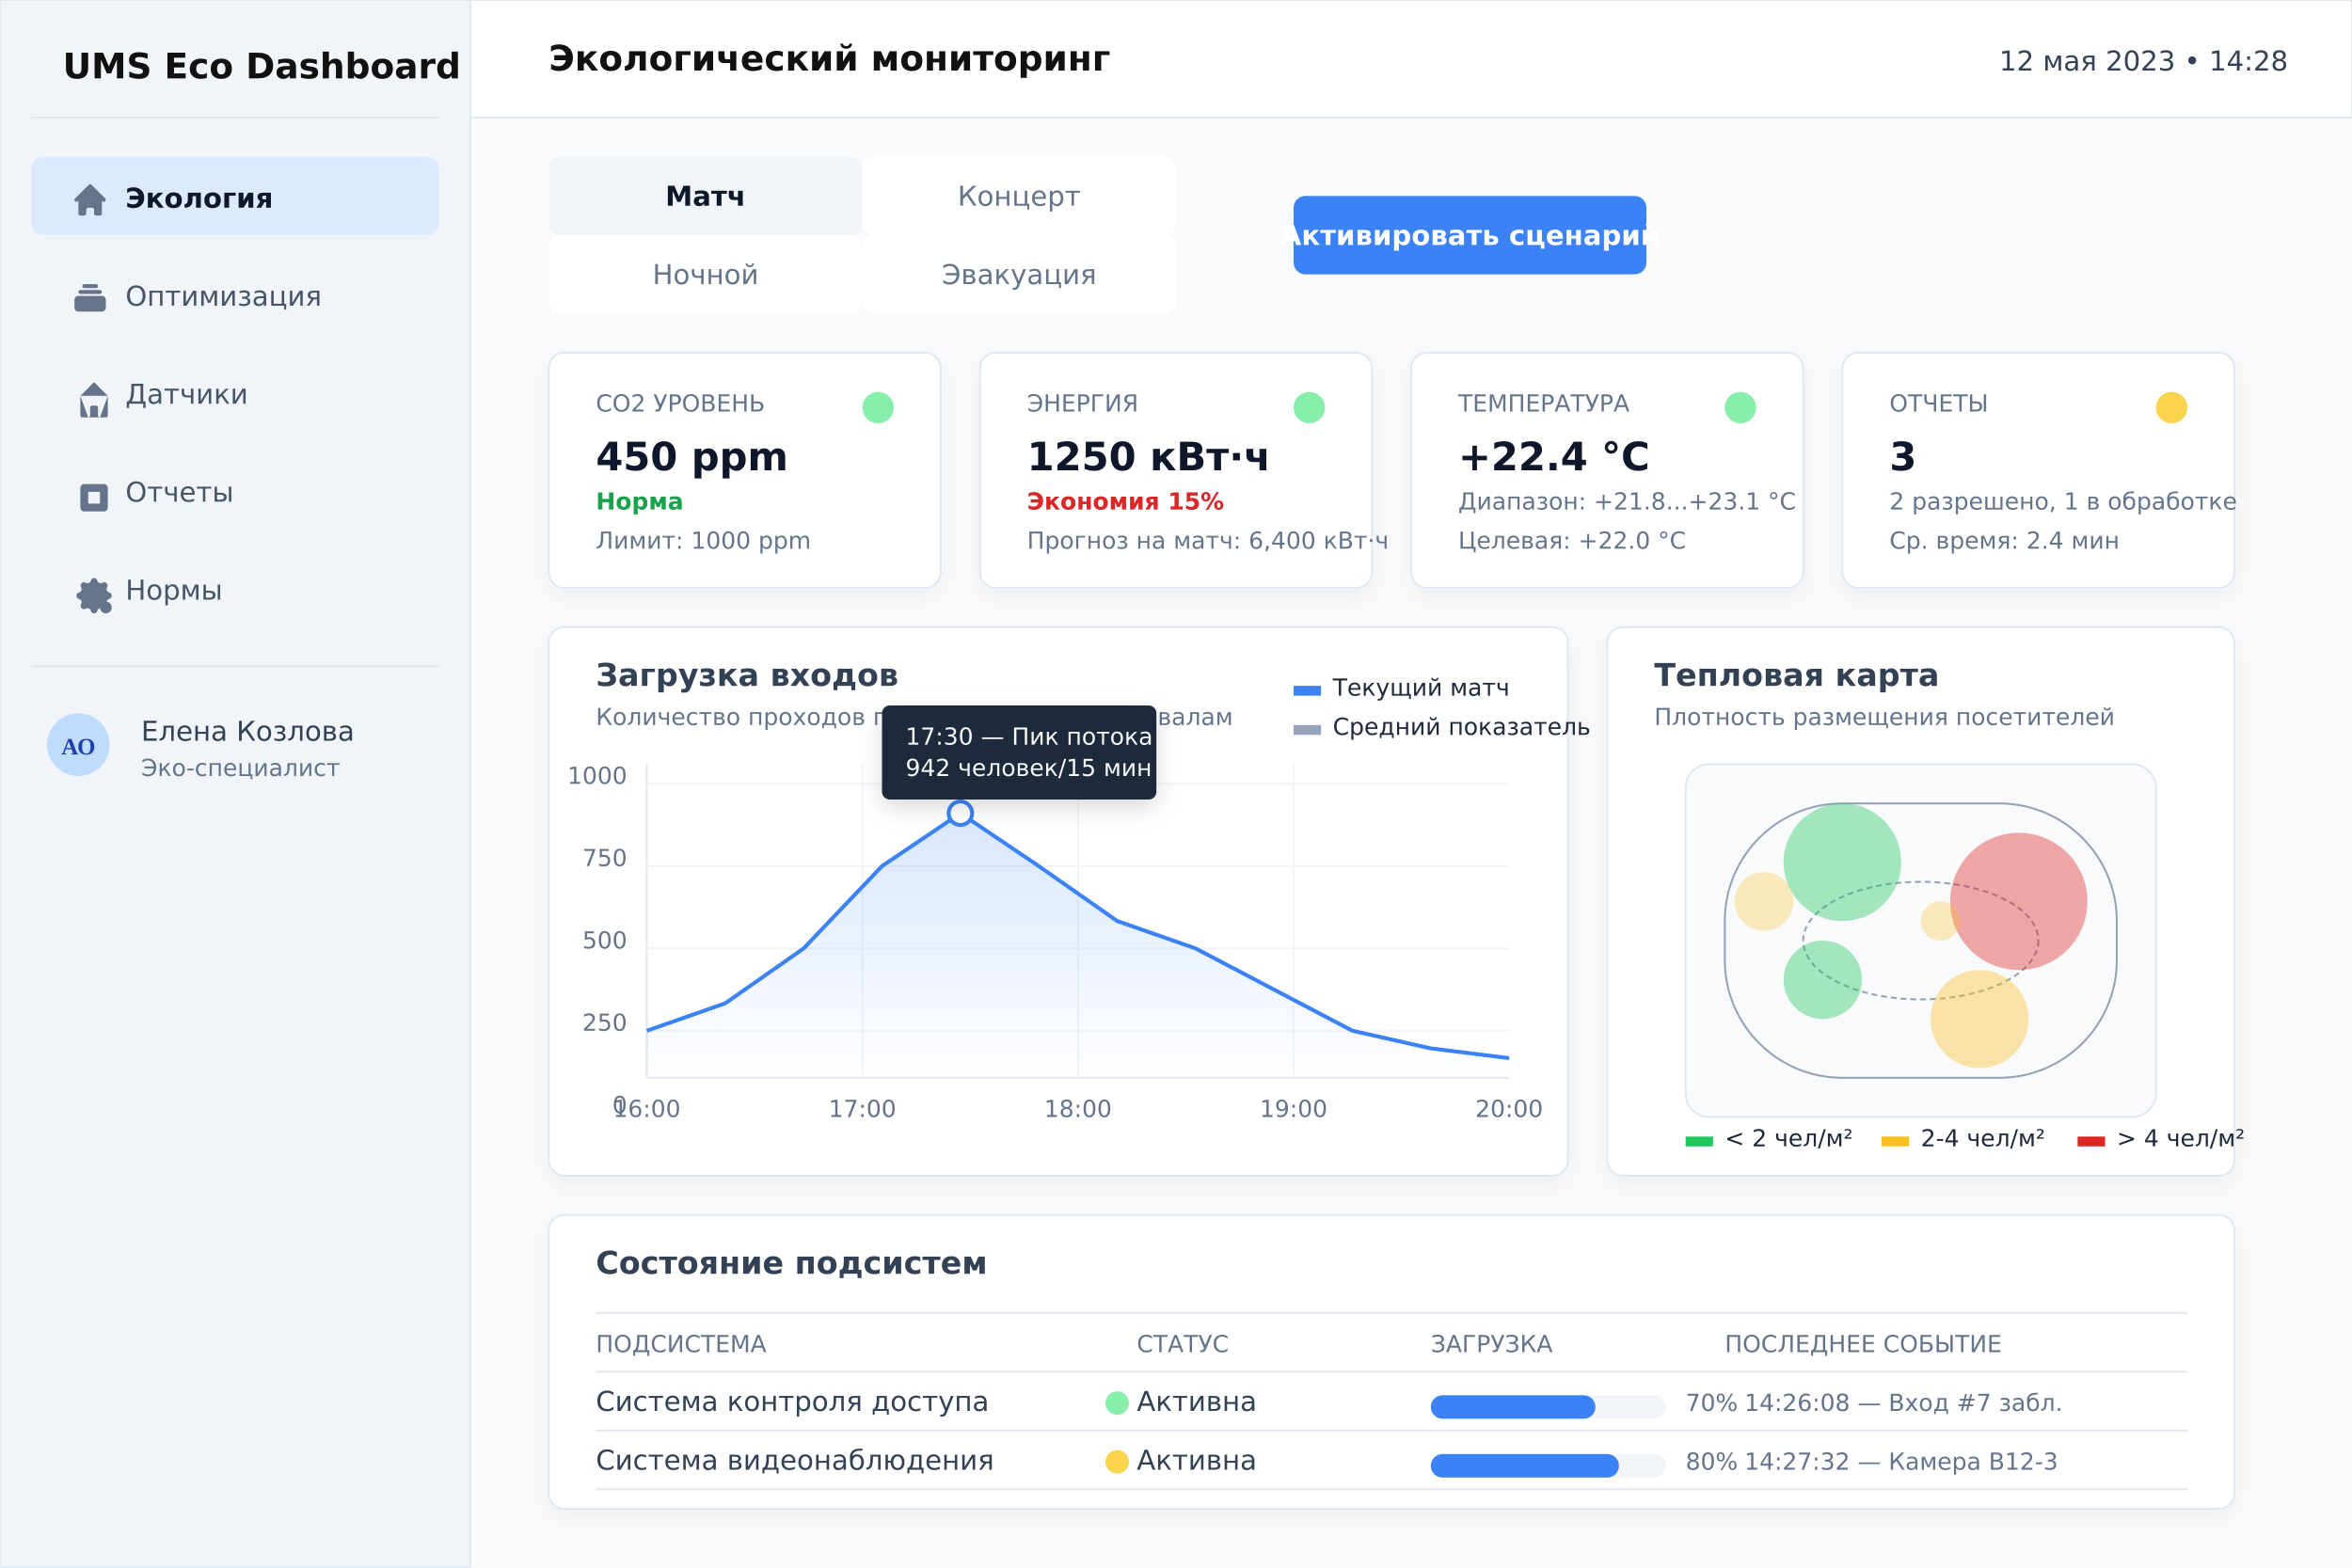
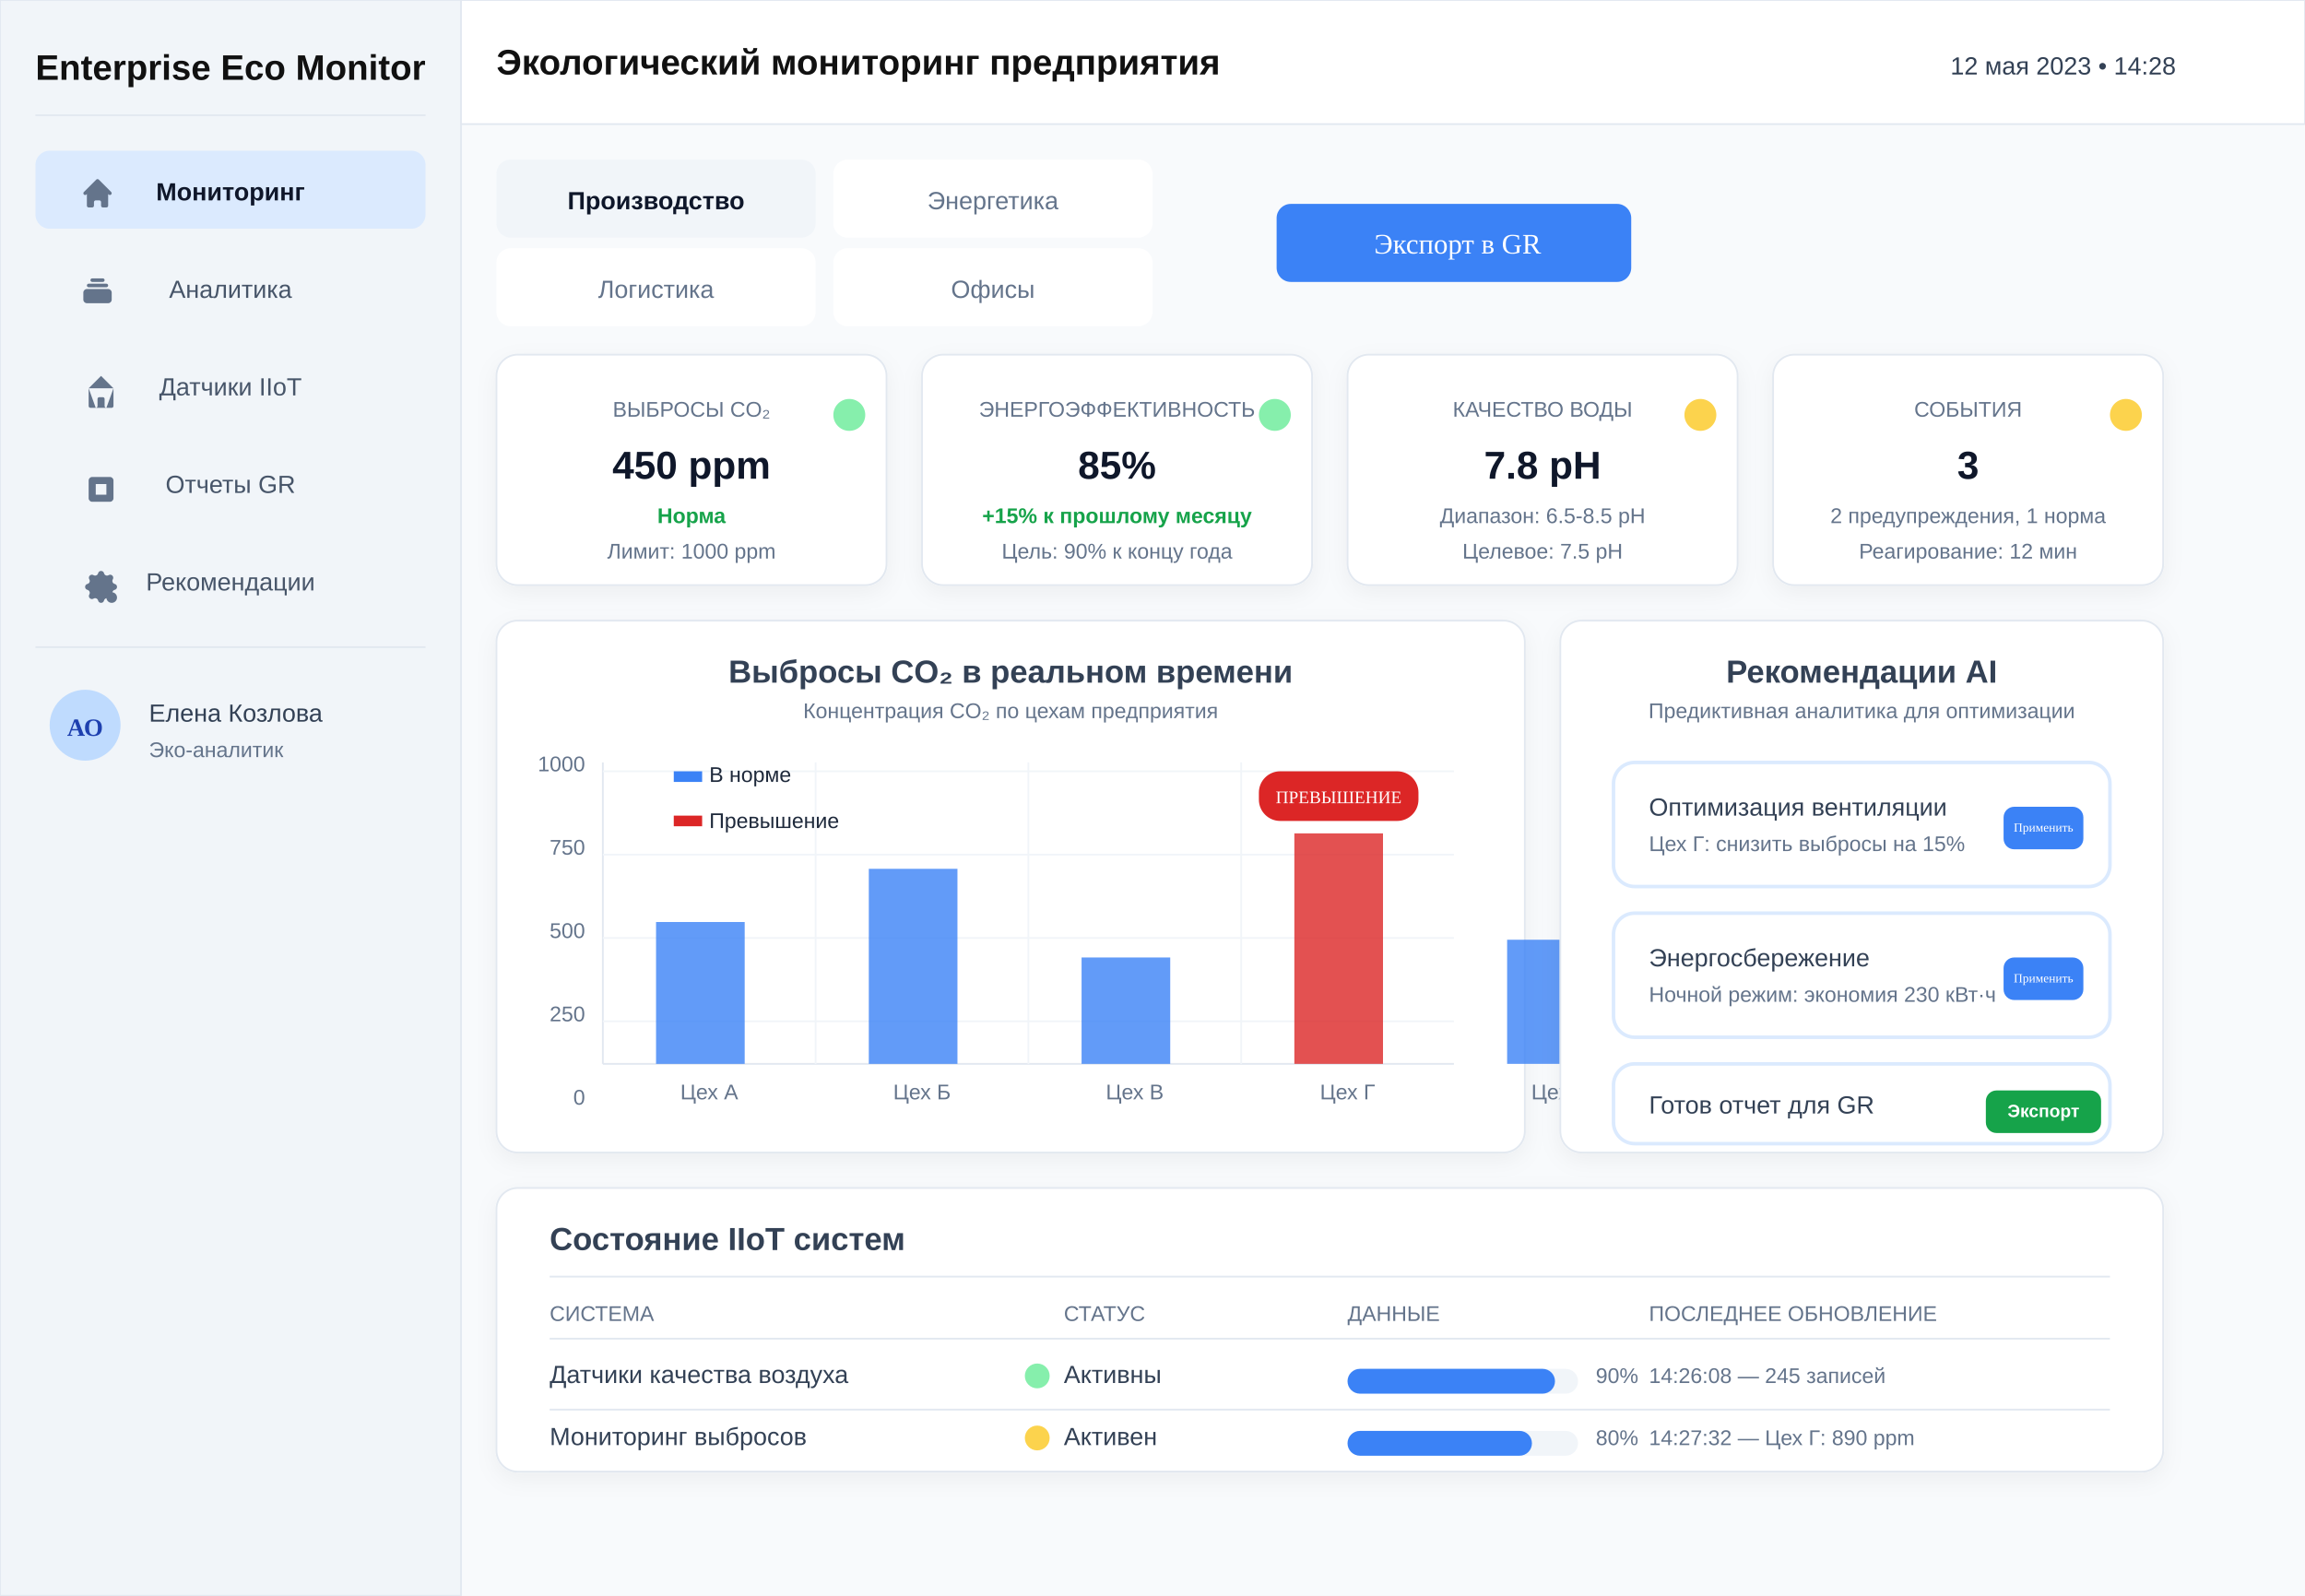
- <svg xmlns="http://www.w3.org/2000/svg" width="1200" height="800" viewBox="0 0 1200 800">
+ <svg xmlns="http://www.w3.org/2000/svg" width="1300" height="900" viewBox="0 0 1300 900">
  <defs>
    <style>
      .dashboard{fill:#f8fafc}
      .sidebar{fill:#f1f5f9;stroke:#e2e8f0;stroke-width:1}
      .topbar{fill:#fff;stroke:#e2e8f0;stroke-width:1}
-       .card{fill:#fff;stroke:#e2e8f0;stroke-width:1;rx:8;ry:8;filter:drop-shadow(0px 4px 6px rgba(0,0,0,0.05))}
-       .title{font:bold 18px "DejaVu Sans", Arial, sans-serif;fill:#111}
-       .subtitle{font:bold 16px "DejaVu Sans", Arial, sans-serif;fill:#334155}
-       .text{font:14px "DejaVu Sans", Arial, sans-serif;fill:#334155}
-       .caption{font:12px "DejaVu Sans", Arial, sans-serif;fill:#64748b}
-       .label{font:12px "DejaVu Sans", Arial, sans-serif;fill:#64748b}
-       .value{font:bold 20px "DejaVu Sans", Arial, sans-serif;fill:#0f172a}
-       .delta-up{font:bold 12px "DejaVu Sans", Arial, sans-serif;fill:#16a34a}
-       .delta-down{font:bold 12px "DejaVu Sans", Arial, sans-serif;fill:#dc2626}
-       .nav-item{font:14px "DejaVu Sans", Arial, sans-serif;fill:#475569}
-       .nav-item-active{font:bold 14px "DejaVu Sans", Arial, sans-serif;fill:#0f172a}
-       .btn{fill:#3b82f6;rx:6;ry:6}
-       .btn-text{font:bold 14px "DejaVu Sans", Arial, sans-serif;fill:#fff;text-anchor:middle}
-       .btn-outline{fill:#fff;stroke:#3b82f6;stroke-width:1.5;rx:6;ry:6}
-       .btn-outline-text{font:bold 14px "DejaVu Sans", Arial, sans-serif;fill:#3b82f6;text-anchor:middle}
+       .card{fill:#fff;stroke:#e2e8f0;stroke-width:1;rx:12;ry:12;filter:drop-shadow(0px 4px 6px rgba(0,0,0,0.05))}
+       .title{font:bold 20px "Segoe UI", Arial, sans-serif;fill:#111}
+       .subtitle{font:bold 18px "Segoe UI", Arial, sans-serif;fill:#334155}
+       .text{font:14px "Segoe UI", Arial, sans-serif;fill:#334155}
+       .caption{font:12px "Segoe UI", Arial, sans-serif;fill:#64748b}
+       .label{font:12px "Segoe UI", Arial, sans-serif;fill:#64748b}
+       .value{font:bold 22px "Segoe UI", Arial, sans-serif;fill:#0f172a}
+       .delta-up{font:bold 12px "Segoe UI", Arial, sans-serif;fill:#16a34a}
+       .delta-down{font:bold 12px "Segoe UI", Arial, sans-serif;fill:#dc2626}
+       .nav-item{font:14px "Segoe UI", Arial, sans-serif;fill:#475569}
+       .nav-item-active{font:bold 14px "Segoe UI", Arial, sans-serif;fill:#0f172a}
+       .btn{fill:#3b82f6;rx:8;ry:8}
+       .btn-text{font:bold 10px "Segoe UI", Arial, sans-serif;fill:#fff;text-anchor:middle}
+       .btn-outline{fill:#fff;stroke:#3b82f6;stroke-width:1.5;rx:8;ry:8}
+       .btn-outline-text{font:bold 14px "Segoe UI", Arial, sans-serif;fill:#3b82f6;text-anchor:middle}
      .icon{fill:#64748b}
-       .tab{fill:#fff;rx:6 6 0 0;ry:6 6 0 0}
-       .tab-active{fill:#f1f5f9;rx:6 6 0 0;ry:6 6 0 0}
-       .tab-text{font:14px "DejaVu Sans", Arial, sans-serif;fill:#64748b;text-anchor:middle}
-       .tab-text-active{font:bold 14px "DejaVu Sans", Arial, sans-serif;fill:#0f172a;text-anchor:middle}
+       .tab{fill:#fff;rx:8 8 0 0;ry:8 8 0 0}
+       .tab-active{fill:#f1f5f9;rx:8 8 0 0;ry:8 8 0 0}
+       .tab-text{font:14px "Segoe UI", Arial, sans-serif;fill:#64748b;text-anchor:middle}
+       .tab-text-active{font:bold 14px "Segoe UI", Arial, sans-serif;fill:#0f172a;text-anchor:middle}
      .grid-line{stroke:#e2e8f0;stroke-width:1}
-       .tooltip{fill:#1e293b;rx:4;ry:4;filter:drop-shadow(0px 4px 6px rgba(0,0,0,0.15))}
-       .tooltip-text{font:12px "DejaVu Sans", Arial, sans-serif;fill:#f8fafc}
+       .tooltip{fill:#1e293b;rx:6;ry:6;filter:drop-shadow(0px 4px 6px rgba(0,0,0,0.15))}
+       .tooltip-text{font:12px "Segoe UI", Arial, sans-serif;fill:#f8fafc}
      .status-ok{fill:#86efac}
      .status-warning{fill:#fcd34d}
      .status-error{fill:#fca5a5}
      .chart-line{fill:none;stroke:#3b82f6;stroke-width:2}
      .chart-area{fill:url(#chart-gradient);opacity:0.2}
      .chart-dot{fill:#fff;stroke:#3b82f6;stroke-width:2}
-       .legend-item{font:12px "DejaVu Sans", Arial, sans-serif;fill:#1e293b}
+       .legend-item{font:12px "Segoe UI", Arial, sans-serif;fill:#1e293b}
+       .recommendation-card{fill:#fff;stroke:#dbeafe;stroke-width:2;rx:12;ry:12}
+       .alert-badge{fill:#dc2626;rx:12;ry:12}
    </style>
    <linearGradient id="chart-gradient" x1="0%" y1="0%" x2="0%" y2="100%">
      <stop offset="0%" stop-color="#3b82f6" />
      <stop offset="100%" stop-color="#3b82f6" stop-opacity="0" />
    </linearGradient>
    <filter id="shadow" x="-20%" y="-20%" width="140%" height="140%">
      <feDropShadow dx="0" dy="2" stdDeviation="4" flood-color="#0f172a12" />
    </filter>
    <pattern id="grid-pattern" width="40" height="40" patternUnits="userSpaceOnUse">
      <rect width="40" height="40" fill="none" />
      <path d="M 40 0 L 0 0 0 40" fill="none" stroke="#e2e8f0" stroke-width="1" />
    </pattern>
    <linearGradient id="energy-gradient" x1="0%" y1="0%" x2="0%" y2="100%">
      <stop offset="0%" stop-color="#22c55e" />
      <stop offset="25%" stop-color="#16a34a" />
      <stop offset="50%" stop-color="#ca8a04" />
      <stop offset="75%" stop-color="#ea580c" />
      <stop offset="100%" stop-color="#dc2626" />
    </linearGradient>
  </defs>
-   <rect width="1200" height="800" class="dashboard" />
-   <rect x="0" y="0" width="240" height="800" class="sidebar" />
-   <text x="32" y="40" class="title">UMS Eco Dashboard</text>
-   <line x1="16" y1="60" x2="224" y2="60" class="grid-line" />
-   <g transform="translate(16, 80)">
-     <rect width="208" height="40" rx="6" fill="#dbeafe" />
-     <text x="48" y="26" class="nav-item-active">Экология</text>
-     <path class="icon" transform="translate(20, 12)" fill="#3b82f6" d="M10.707 2.293a1 1 0 00-1.414 0l-7 7a1 1 0 001.414 1.414L4 10.414V17a1 1 0 001 1h2a1 1 0 001-1v-2a1 1 0 011-1h2a1 1 0 011 1v2a1 1 0 001 1h2a1 1 0 001-1v-6.586l.293.293a1 1 0 001.414-1.414l-7-7z" />
-   </g>
-   <g transform="translate(16, 130)">
-     <rect width="208" height="40" rx="6" fill="transparent" />
-     <text x="48" y="26" class="nav-item">Оптимизация</text>
-     <path class="icon" transform="translate(20, 12)" d="M7 3a1 1 0 000 2h6a1 1 0 100-2H7zM4 7a1 1 0 011-1h10a1 1 0 110 2H5a1 1 0 01-1-1zM2 11a2 2 0 012-2h12a2 2 0 012 2v4a2 2 0 01-2 2H4a2 2 0 01-2-2v-4z" />
-   </g>
-   <g transform="translate(16, 180)">
-     <rect width="208" height="40" rx="6" fill="transparent" />
-     <text x="48" y="26" class="nav-item">Датчики</text>
-     <path class="icon" transform="translate(20, 12)" d="M3 12l2-2m0 0l7-7 7 7M5 10v10a1 1 0 001 1h3m10-11l2 2m-2-2v10a1 1 0 01-1 1h-3m-6 0a1 1 0 001-1v-4a1 1 0 011-1h2a1 1 0 011 1v4a1 1 0 001 1m-6 0h6" />
-   </g>
-   <g transform="translate(16, 230)">
-     <rect width="208" height="40" rx="6" fill="transparent" />
-     <text x="48" y="26" class="nav-item">Отчеты</text>
-     <path class="icon" transform="translate(20, 12)" d="M9 3v2m6-2v2M9 19v2m6-2v2M5 9H3m2 6H3m18-6h-2m2 6h-2M7 19h10a2 2 0 002-2V7a2 2 0 00-2-2H7a2 2 0 00-2 2v10a2 2 0 002 2zM9 9h6v6H9V9z" />
-   </g>
-   <g transform="translate(16, 280)">
-     <rect width="208" height="40" rx="6" fill="transparent" />
-     <text x="48" y="26" class="nav-item">Нормы</text>
-     <path class="icon" transform="translate(20, 12)" d="M10.325 4.317c.426-1.756 2.924-1.756 3.35 0a1.724 1.724 0 002.573 1.066c1.543-.94 3.31.826 2.37 2.37a1.724 1.724 0 001.065 2.572c1.756.426 1.756 2.924 0 3.35a1.724 1.724 0 00-1.066 2.573c.94 1.543-.826 3.31-2.37 2.37a1.724 1.724 0 00-2.572 1.065c-.426 1.756-2.924 1.756-3.35 0a1.724 1.724 0 00-2.573-1.066c-1.543.94-3.31-.826-2.37-2.37a1.724 1.724 0 00-1.065-2.572c-1.756-.426-1.756-2.924 0-3.35a1.724 1.724 0 001.066-2.573c-.94-1.543.826-3.31 2.37-2.37.996.608 2.296.07 2.572-1.065z" />
-     <path class="icon" transform="translate(26, 18)" d="M15 12a3 3 0 11-6 0 3 3 0 016 0z" />
-   </g>
-   <line x1="16" y1="340" x2="224" y2="340" class="grid-line" />
-   <g transform="translate(16, 360)">
-     <circle cx="24" cy="20" r="16" fill="#bfdbfe" />
-     <text x="24" y="25" text-anchor="middle" font-weight="bold" fill="#1e40af">АО</text>
-     <text x="56" y="18" class="text">Елена Козлова</text>
-     <text x="56" y="36" class="caption">Эко-специалист</text>
-   </g>
-   <rect x="240" y="0" width="960" height="60" class="topbar" />
-   <text x="280" y="36" class="title">Экологический мониторинг</text>
-   <text x="1020" y="36" class="text">12 мая 2023 • 14:28</text>
-   <g transform="translate(280, 80)">
-     <rect width="160" height="40" rx="6" class="tab-active" />
-     <text x="80" y="25" class="tab-text-active">Матч</text>
-   </g>
-   <g transform="translate(440, 80)">
-     <rect width="160" height="40" rx="6" class="tab" />
-     <text x="80" y="25" class="tab-text">Концерт</text>
-   </g>
-   <g transform="translate(280, 120)">
-     <rect width="160" height="40" rx="6" class="tab" />
-     <text x="80" y="25" class="tab-text">Ночной</text>
-   </g>
-   <g transform="translate(440, 120)">
-     <rect width="160" height="40" rx="6" class="tab" />
-     <text x="80" y="25" class="tab-text">Эвакуация</text>
-   </g>
-   <rect x="660" y="100" width="180" height="40" class="btn" />
-   <text x="750" y="125" class="btn-text">Активировать сценарий</text>
-   <g transform="translate(280, 180)">
-     <rect width="200" height="120" class="card" />
-     <text x="24" y="30" class="label">CO2 УРОВЕНЬ</text>
-     <text x="24" y="60" class="value">450 ppm</text>
-     <text x="24" y="80" class="delta-up">Норма</text>
-     <text x="24" y="100" class="caption">Лимит: 1000 ppm</text>
-     <rect x="160" y="20" width="16" height="16" rx="8" class="status-ok" />
-   </g>
-   <g transform="translate(500, 180)">
-     <rect width="200" height="120" class="card" />
-     <text x="24" y="30" class="label">ЭНЕРГИЯ</text>
-     <text x="24" y="60" class="value">1250 кВт·ч</text>
-     <text x="24" y="80" class="delta-down">Экономия 15%</text>
-     <text x="24" y="100" class="caption">Прогноз на матч: 6,400 кВт·ч</text>
-     <rect x="160" y="20" width="16" height="16" rx="8" class="status-ok" />
-   </g>
-   <g transform="translate(720, 180)">
-     <rect width="200" height="120" class="card" />
-     <text x="24" y="30" class="label">ТЕМПЕРАТУРА</text>
-     <text x="24" y="60" class="value">+22.4 °C</text>
-     <text x="24" y="80" class="caption">Диапазон: +21.8...+23.1 °C</text>
-     <text x="24" y="100" class="caption">Целевая: +22.0 °C</text>
-     <rect x="160" y="20" width="16" height="16" rx="8" class="status-ok" />
-   </g>
-   <g transform="translate(940, 180)">
-     <rect width="200" height="120" class="card" />
-     <text x="24" y="30" class="label">ОТЧЕТЫ</text>
-     <text x="24" y="60" class="value">3</text>
-     <text x="24" y="80" class="caption">2 разрешено, 1 в обработке</text>
-     <text x="24" y="100" class="caption">Ср. время: 2.4 мин</text>
-     <rect x="160" y="20" width="16" height="16" rx="8" class="status-warning" />
-   </g>
-   <g transform="translate(280, 320)">
-     <rect width="520" height="280" class="card" />
-     <text x="24" y="30" class="subtitle">Загрузка входов</text>
-     <text x="24" y="50" class="caption">Количество проходов по 15-минутным интервалам</text>
-     <line x1="50" y1="70" x2="50" y2="230" class="grid-line" />
-     <line x1="50" y1="230" x2="490" y2="230" class="grid-line" />
-     <text x="40" y="80" class="caption" text-anchor="end">1000</text>
-     <text x="40" y="122" class="caption" text-anchor="end">750</text>
-     <text x="40" y="164" class="caption" text-anchor="end">500</text>
-     <text x="40" y="206" class="caption" text-anchor="end">250</text>
-     <text x="40" y="248" class="caption" text-anchor="end">0</text>
-     <text x="50" y="250" class="caption" text-anchor="middle">16:00</text>
-     <text x="160" y="250" class="caption" text-anchor="middle">17:00</text>
-     <text x="270" y="250" class="caption" text-anchor="middle">18:00</text>
-     <text x="380" y="250" class="caption" text-anchor="middle">19:00</text>
-     <text x="490" y="250" class="caption" text-anchor="middle">20:00</text>
-     <line x1="50" y1="80" x2="490" y2="80" stroke="#f1f5f9" stroke-width="1" />
-     <line x1="50" y1="122" x2="490" y2="122" stroke="#f1f5f9" stroke-width="1" />
-     <line x1="50" y1="164" x2="490" y2="164" stroke="#f1f5f9" stroke-width="1" />
-     <line x1="50" y1="206" x2="490" y2="206" stroke="#f1f5f9" stroke-width="1" />
-     <line x1="160" y1="70" x2="160" y2="230" stroke="#f1f5f9" stroke-width="1" />
-     <line x1="270" y1="70" x2="270" y2="230" stroke="#f1f5f9" stroke-width="1" />
-     <line x1="380" y1="70" x2="380" y2="230" stroke="#f1f5f9" stroke-width="1" />
-     <path class="chart-line" d="M50,206 L90,192 L130,164 L170,122 L210,95 L250,122 L290,150 L330,164 L370,185 L410,206 L450,215 L490,220" />
-     <path class="chart-area" d="M50,206 L90,192 L130,164 L170,122 L210,95 L250,122 L290,150 L330,164 L370,185 L410,206 L450,215 L490,220 L490,230 L50,230 Z" />
-     <circle cx="210" cy="95" r="6" class="chart-dot" />
-     <g transform="translate(170, 40)">
-       <rect width="140" height="48" class="tooltip" />
-       <text x="12" y="20" class="tooltip-text">17:30 — Пик потока</text>
-       <text x="12" y="36" class="tooltip-text">942 человек/15 мин</text>
-     </g>
-     <rect x="380" y="30" width="14" height="5" fill="#3b82f6" />
-     <text x="400" y="35" class="legend-item">Текущий матч</text>
-     <rect x="380" y="50" width="14" height="5" fill="#94a3b8" />
-     <text x="400" y="55" class="legend-item">Средний показатель</text>
-   </g>
-   <g transform="translate(820, 320)">
-     <rect width="320" height="280" class="card" />
-     <text x="24" y="30" class="subtitle">Тепловая карта</text>
-     <text x="24" y="50" class="caption">Плотность размещения посетителей</text>
-     <rect x="40" y="70" width="240" height="180" rx="12" fill="#f8fafc" stroke="#e2e8f0" stroke-width="1" />
-     <rect x="60" y="90" width="200" height="140" rx="60" stroke="#94a3b8" stroke-width="1" fill="url(#pattern-stripes)" />
-     <ellipse cx="160" cy="160" rx="60" ry="30" fill="#f8fafc" stroke="#94a3b8" stroke-width="1" stroke-dasharray="3,2" />
-     <circle cx="120" cy="120" r="30" fill="#22c55e" opacity="0.4" />
-     <circle cx="190" cy="200" r="25" fill="#fbbf24" opacity="0.4" />
-     <circle cx="210" cy="140" r="35" fill="#dc2626" opacity="0.4" />
-     <circle cx="110" cy="180" r="20" fill="#22c55e" opacity="0.4" />
-     <circle cx="80" cy="140" r="15" fill="#fbbf24" opacity="0.3" />
-     <circle cx="170" cy="150" r="10" fill="#fbbf24" opacity="0.3" />
-     <rect x="40" y="260" width="14" height="5" fill="#22c55e" />
-     <text x="60" y="265" class="legend-item">&lt; 2 чел/м²</text>
-     <rect x="140" y="260" width="14" height="5" fill="#fbbf24" />
-     <text x="160" y="265" class="legend-item">2-4 чел/м²</text>
-     <rect x="240" y="260" width="14" height="5" fill="#dc2626" />
-     <text x="260" y="265" class="legend-item">&gt; 4 чел/м²</text>
-   </g>
-   <g transform="translate(280, 620)">
-     <rect width="860" height="150" class="card" />
-     <text x="24" y="30" class="subtitle">Состояние подсистем</text>
-     <line x1="24" y1="50" x2="836" y2="50" class="grid-line" />
-     <text x="24" y="70" class="label">ПОДСИСТЕМА</text>
-     <text x="300" y="70" class="label">СТАТУС</text>
-     <text x="450" y="70" class="label">ЗАГРУЗКА</text>
-     <text x="600" y="70" class="label">ПОСЛЕДНЕЕ СОБЫТИЕ</text>
-     <line x1="24" y1="80" x2="836" y2="80" class="grid-line" />
-     <text x="24" y="100" class="text">Система контроля доступа</text>
-     <text x="300" y="100" class="text">Активна</text>
-     <rect x="450" y="92" width="120" height="12" rx="6" fill="#f1f5f9" />
-     <rect x="450" y="92" width="84" height="12" rx="6" fill="#3b82f6" />
-     <text x="580" y="100" class="caption">70%</text>
-     <text x="610" y="100" class="caption">14:26:08 — Вход #7 забл.</text>
-     <circle cx="290" cy="96" r="6" class="status-ok" />
-     <line x1="24" y1="110" x2="836" y2="110" class="grid-line" />
-     <text x="24" y="130" class="text">Система видеонаблюдения</text>
-     <text x="300" y="130" class="text">Активна</text>
-     <rect x="450" y="122" width="120" height="12" rx="6" fill="#f1f5f9" />
-     <rect x="450" y="122" width="96" height="12" rx="6" fill="#3b82f6" />
-     <text x="580" y="130" class="caption">80%</text>
-     <text x="610" y="130" class="caption">14:27:32 — Камера B12-3</text>
-     <circle cx="290" cy="126" r="6" class="status-warning" />
-     <line x1="24" y1="140" x2="836" y2="140" class="grid-line" />
+   <rect width="1300" height="900" class="dashboard" />
+   <rect x="0" y="0" width="260" height="900" class="sidebar" />
+   <text x="130" y="45" class="title" text-anchor="middle">Enterprise Eco Monitor</text>
+   <line x1="20" y1="65" x2="240" y2="65" class="grid-line" />
+   <g transform="translate(20, 85)">
+     <rect width="220" height="44" rx="8" fill="#dbeafe" />
+     <text x="110" y="28" class="nav-item-active" text-anchor="middle">Мониторинг</text>
+     <path class="icon" transform="translate(25, 14)" fill="#3b82f6" d="M10.707 2.293a1 1 0 00-1.414 0l-7 7a1 1 0 001.414 1.414L4 10.414V17a1 1 0 001 1h2a1 1 0 001-1v-2a1 1 0 011-1h2a1 1 0 011 1v2a1 1 0 001 1h2a1 1 0 001-1v-6.586l.293.293a1 1 0 001.414-1.414l-7-7z" />
+   </g>
+   <g transform="translate(20, 140)">
+     <rect width="220" height="44" rx="8" fill="transparent" />
+     <text x="110" y="28" class="nav-item" text-anchor="middle">Аналитика</text>
+     <path class="icon" transform="translate(25, 14)" d="M7 3a1 1 0 000 2h6a1 1 0 100-2H7zM4 7a1 1 0 011-1h10a1 1 0 110 2H5a1 1 0 01-1-1zM2 11a2 2 0 012-2h12a2 2 0 012 2v4a2 2 0 01-2 2H4a2 2 0 01-2-2v-4z" />
+   </g>
+   <g transform="translate(20, 195)">
+     <rect width="220" height="44" rx="8" fill="transparent" />
+     <text x="110" y="28" class="nav-item" text-anchor="middle">Датчики IIoT</text>
+     <path class="icon" transform="translate(25, 14)" d="M3 12l2-2m0 0l7-7 7 7M5 10v10a1 1 0 001 1h3m10-11l2 2m-2-2v10a1 1 0 01-1 1h-3m-6 0a1 1 0 001-1v-4a1 1 0 011-1h2a1 1 0 011 1v4a1 1 0 001 1m-6 0h6" />
+   </g>
+   <g transform="translate(20, 250)">
+     <rect width="220" height="44" rx="8" fill="transparent" />
+     <text x="110" y="28" class="nav-item" text-anchor="middle">Отчеты GR</text>
+     <path class="icon" transform="translate(25, 14)" d="M9 3v2m6-2v2M9 19v2m6-2v2M5 9H3m2 6H3m18-6h-2m2 6h-2M7 19h10a2 2 0 002-2V7a2 2 0 00-2-2H7a2 2 0 00-2 2v10a2 2 0 002 2zM9 9h6v6H9V9z" />
+   </g>
+   <g transform="translate(20, 305)">
+     <rect width="220" height="44" rx="8" fill="transparent" />
+     <text x="110" y="28" class="nav-item" text-anchor="middle">Рекомендации</text>
+     <path class="icon" transform="translate(25, 14)" d="M10.325 4.317c.426-1.756 2.924-1.756 3.35 0a1.724 1.724 0 002.573 1.066c1.543-.94 3.31.826 2.37 2.37a1.724 1.724 0 001.065 2.572c1.756.426 1.756 2.924 0 3.35a1.724 1.724 0 00-1.066 2.573c.94 1.543-.826 3.31-2.37 2.37a1.724 1.724 0 00-2.572 1.065c-.426 1.756-2.924 1.756-3.35 0a1.724 1.724 0 00-2.573-1.066c-1.543.94-3.31-.826-2.37-2.37a1.724 1.724 0 00-1.065-2.572c-1.756-.426-1.756-2.924 0-3.35a1.724 1.724 0 001.066-2.573c-.94-1.543.826-3.31 2.37-2.37.996.608 2.296.07 2.572-1.065z" />
+     <path class="icon" transform="translate(31, 20)" d="M15 12a3 3 0 11-6 0 3 3 0 016 0z" />
+   </g>
+   <line x1="20" y1="365" x2="240" y2="365" class="grid-line" />
+   <g transform="translate(20, 385)">
+     <circle cx="28" cy="24" r="20" fill="#bfdbfe" />
+     <text x="28" y="30" text-anchor="middle" font-weight="bold" fill="#1e40af" font-size="14px">АО</text>
+     <text x="64" y="22" class="text">Елена Козлова</text>
+     <text x="64" y="42" class="caption">Эко-аналитик</text>
+   </g>
+   <rect x="260" y="0" width="1040" height="70" class="topbar" />
+   <text x="280" y="42" class="title">Экологический мониторинг предприятия</text>
+   <text x="1100" y="42" class="text">12 мая 2023 • 14:28</text>
+   <g transform="translate(280, 90)">
+     <rect width="180" height="44" rx="8" class="tab-active" />
+     <text x="90" y="28" class="tab-text-active">Производство</text>
+   </g>
+   <g transform="translate(470, 90)">
+     <rect width="180" height="44" rx="8" class="tab" />
+     <text x="90" y="28" class="tab-text">Энергетика</text>
+   </g>
+   <g transform="translate(280, 140)">
+     <rect width="180" height="44" rx="8" class="tab" />
+     <text x="90" y="28" class="tab-text">Логистика</text>
+   </g>
+   <g transform="translate(470, 140)">
+     <rect width="180" height="44" rx="8" class="tab" />
+     <text x="90" y="28" class="tab-text">Офисы</text>
+   </g>
+   <rect x="720" y="115" width="200" height="44" class="btn" />
+   <text x="775" y="143" fill="#ffffff" font-size="16px">Экспорт в GR</text>
+   <g transform="translate(280, 200)">
+     <rect width="220" height="130" class="card" />
+     <text x="110" y="35" class="label" text-anchor="middle">ВЫБРОСЫ CO₂</text>
+     <text x="110" y="70" class="value" text-anchor="middle">450 ppm</text>
+     <text x="110" y="95" class="delta-up" text-anchor="middle">Норма</text>
+     <text x="110" y="115" class="caption" text-anchor="middle">Лимит: 1000 ppm</text>
+     <rect x="190" y="25" width="18" height="18" rx="9" class="status-ok" />
+   </g>
+   <g transform="translate(520, 200)">
+     <rect width="220" height="130" class="card" />
+     <text x="110" y="35" class="label" text-anchor="middle">ЭНЕРГОЭФФЕКТИВНОСТЬ</text>
+     <text x="110" y="70" class="value" text-anchor="middle">85%</text>
+     <text x="110" y="95" class="delta-up" text-anchor="middle">+15% к прошлому месяцу</text>
+     <text x="110" y="115" class="caption" text-anchor="middle">Цель: 90% к концу года</text>
+     <rect x="190" y="25" width="18" height="18" rx="9" class="status-ok" />
+   </g>
+   <g transform="translate(760, 200)">
+     <rect width="220" height="130" class="card" />
+     <text x="110" y="35" class="label" text-anchor="middle">КАЧЕСТВО ВОДЫ</text>
+     <text x="110" y="70" class="value" text-anchor="middle">7.8 pH</text>
+     <text x="110" y="95" class="caption" text-anchor="middle">Диапазон: 6.5-8.5 pH</text>
+     <text x="110" y="115" class="caption" text-anchor="middle">Целевое: 7.5 pH</text>
+     <rect x="190" y="25" width="18" height="18" rx="9" class="status-warning" />
+   </g>
+   <g transform="translate(1000, 200)">
+     <rect width="220" height="130" class="card" />
+     <text x="110" y="35" class="label" text-anchor="middle">СОБЫТИЯ</text>
+     <text x="110" y="70" class="value" text-anchor="middle">3</text>
+     <text x="110" y="95" class="caption" text-anchor="middle">2 предупреждения, 1 норма</text>
+     <text x="110" y="115" class="caption" text-anchor="middle">Реагирование: 12 мин</text>
+     <rect x="190" y="25" width="18" height="18" rx="9" class="status-warning" />
+   </g>
+   <g transform="translate(280, 350)">
+     <rect width="580" height="300" class="card" />
+     <text x="290" y="35" class="subtitle" text-anchor="middle">Выбросы CO₂ в реальном времени</text>
+     <text x="290" y="55" class="caption" text-anchor="middle">Концентрация CO₂ по цехам предприятия</text>
+     <line x1="60" y1="80" x2="60" y2="250" class="grid-line" />
+     <line x1="60" y1="250" x2="540" y2="250" class="grid-line" />
+     <text x="50" y="85" class="caption" text-anchor="end">1000</text>
+     <text x="50" y="132" class="caption" text-anchor="end">750</text>
+     <text x="50" y="179" class="caption" text-anchor="end">500</text>
+     <text x="50" y="226" class="caption" text-anchor="end">250</text>
+     <text x="50" y="273" class="caption" text-anchor="end">0</text>
+     <text x="120" y="270" class="caption" text-anchor="middle">Цех А</text>
+     <text x="240" y="270" class="caption" text-anchor="middle">Цех Б</text>
+     <text x="360" y="270" class="caption" text-anchor="middle">Цех В</text>
+     <text x="480" y="270" class="caption" text-anchor="middle">Цех Г</text>
+     <text x="600" y="270" class="caption" text-anchor="middle">Цех Д</text>
+     <line x1="60" y1="85" x2="540" y2="85" stroke="#f1f5f9" stroke-width="1" />
+     <line x1="60" y1="132" x2="540" y2="132" stroke="#f1f5f9" stroke-width="1" />
+     <line x1="60" y1="179" x2="540" y2="179" stroke="#f1f5f9" stroke-width="1" />
+     <line x1="60" y1="226" x2="540" y2="226" stroke="#f1f5f9" stroke-width="1" />
+     <line x1="180" y1="80" x2="180" y2="250" stroke="#f1f5f9" stroke-width="1" />
+     <line x1="300" y1="80" x2="300" y2="250" stroke="#f1f5f9" stroke-width="1" />
+     <line x1="420" y1="80" x2="420" y2="250" stroke="#f1f5f9" stroke-width="1" />
+     <rect x="90" y="170" width="50" height="80" fill="#3b82f6" opacity="0.8" />
+     <rect x="210" y="140" width="50" height="110" fill="#3b82f6" opacity="0.8" />
+     <rect x="330" y="190" width="50" height="60" fill="#3b82f6" opacity="0.8" />
+     <rect x="450" y="120" width="50" height="130" fill="#dc2626" opacity="0.8" />
+     <rect x="570" y="180" width="50" height="70" fill="#3b82f6" opacity="0.8" />
+     <g transform="translate(430, 85)">
+       <rect width="90" height="28" class="alert-badge" />
+       <text x="45" y="18" text-anchor="middle" fill="#ffffff" font-size="10px">ПРЕВЫШЕНИЕ</text>
+     </g>
+     <rect x="100" y="85" width="16" height="6" fill="#3b82f6" />
+     <text x="120" y="91" class="legend-item">В норме</text>
+     <rect x="100" y="110" width="16" height="6" fill="#dc2626" />
+     <text x="120" y="117" class="legend-item">Превышение</text>
+   </g>
+   <g transform="translate(880, 350)">
+     <rect width="340" height="300" class="card" />
+     <text x="170" y="35" class="subtitle" text-anchor="middle">Рекомендации AI</text>
+     <text x="170" y="55" class="caption" text-anchor="middle">Предиктивная аналитика для оптимизации</text>
+     <g transform="translate(30, 80)">
+       <rect width="280" height="70" class="recommendation-card" />
+       <text x="20" y="30" class="text" font-weight="bold">Оптимизация вентиляции</text>
+       <text x="20" y="50" class="caption">Цех Г: снизить выбросы на 15%</text>
+       <rect x="220" y="25" width="45" height="24" rx="6" fill="#3b82f6" />
+       <text x="242.5" y="39" text-anchor="middle" fill="#ffffff" font-size="7px">Применить</text>
+     </g>
+     <g transform="translate(30, 165)">
+       <rect width="280" height="70" class="recommendation-card" />
+       <text x="20" y="30" class="text" font-weight="bold">Энергосбережение</text>
+       <text x="20" y="50" class="caption">Ночной режим: экономия 230 кВт·ч</text>
+       <rect x="220" y="25" width="45" height="24" rx="6" fill="#3b82f6" />
+       <text x="242.5" y="39" text-anchor="middle" fill="#ffffff" font-size="7px">Применить</text>
+     </g>
+     <g transform="translate(30, 250)">
+       <rect width="280" height="45" class="recommendation-card" />
+       <text x="20" y="28" class="text" font-weight="bold">Готов отчет для GR</text>
+       <rect x="210" y="15" width="65" height="24" rx="6" fill="#16a34a" />
+       <text x="242.5" y="30" class="btn-text" text-anchor="middle" font-size="11px">Экспорт</text>
+     </g>
+   </g>
+   <g transform="translate(280, 670)">
+     <rect width="940" height="160" class="card" />
+     <text x="30" y="35" class="subtitle">Состояние IIoT систем</text>
+     <line x1="30" y1="50" x2="910" y2="50" class="grid-line" />
+     <text x="30" y="75" class="label">СИСТЕМА</text>
+     <text x="320" y="75" class="label">СТАТУС</text>
+     <text x="480" y="75" class="label">ДАННЫЕ</text>
+     <text x="650" y="75" class="label">ПОСЛЕДНЕЕ ОБНОВЛЕНИЕ</text>
+     <line x1="30" y1="85" x2="910" y2="85" class="grid-line" />
+     <text x="30" y="110" class="text">Датчики качества воздуха</text>
+     <text x="320" y="110" class="text">Активны</text>
+     <rect x="480" y="102" width="130" height="14" rx="7" fill="#f1f5f9" />
+     <rect x="480" y="102" width="117" height="14" rx="7" fill="#3b82f6" />
+     <text x="620" y="110" class="caption">90%</text>
+     <text x="650" y="110" class="caption">14:26:08 — 245 записей</text>
+     <circle cx="305" cy="106" r="7" class="status-ok" />
+     <line x1="30" y1="125" x2="910" y2="125" class="grid-line" />
+     <text x="30" y="145" class="text">Мониторинг выбросов</text>
+     <text x="320" y="145" class="text">Активен</text>
+     <rect x="480" y="137" width="130" height="14" rx="7" fill="#f1f5f9" />
+     <rect x="480" y="137" width="104" height="14" rx="7" fill="#3b82f6" />
+     <text x="620" y="145" class="caption">80%</text>
+     <text x="650" y="145" class="caption">14:27:32 — Цех Г: 890 ppm</text>
+     <circle cx="305" cy="141" r="7" class="status-warning" />
+     <line x1="30" y1="160" x2="910" y2="160" class="grid-line" />
  </g>
</svg>
